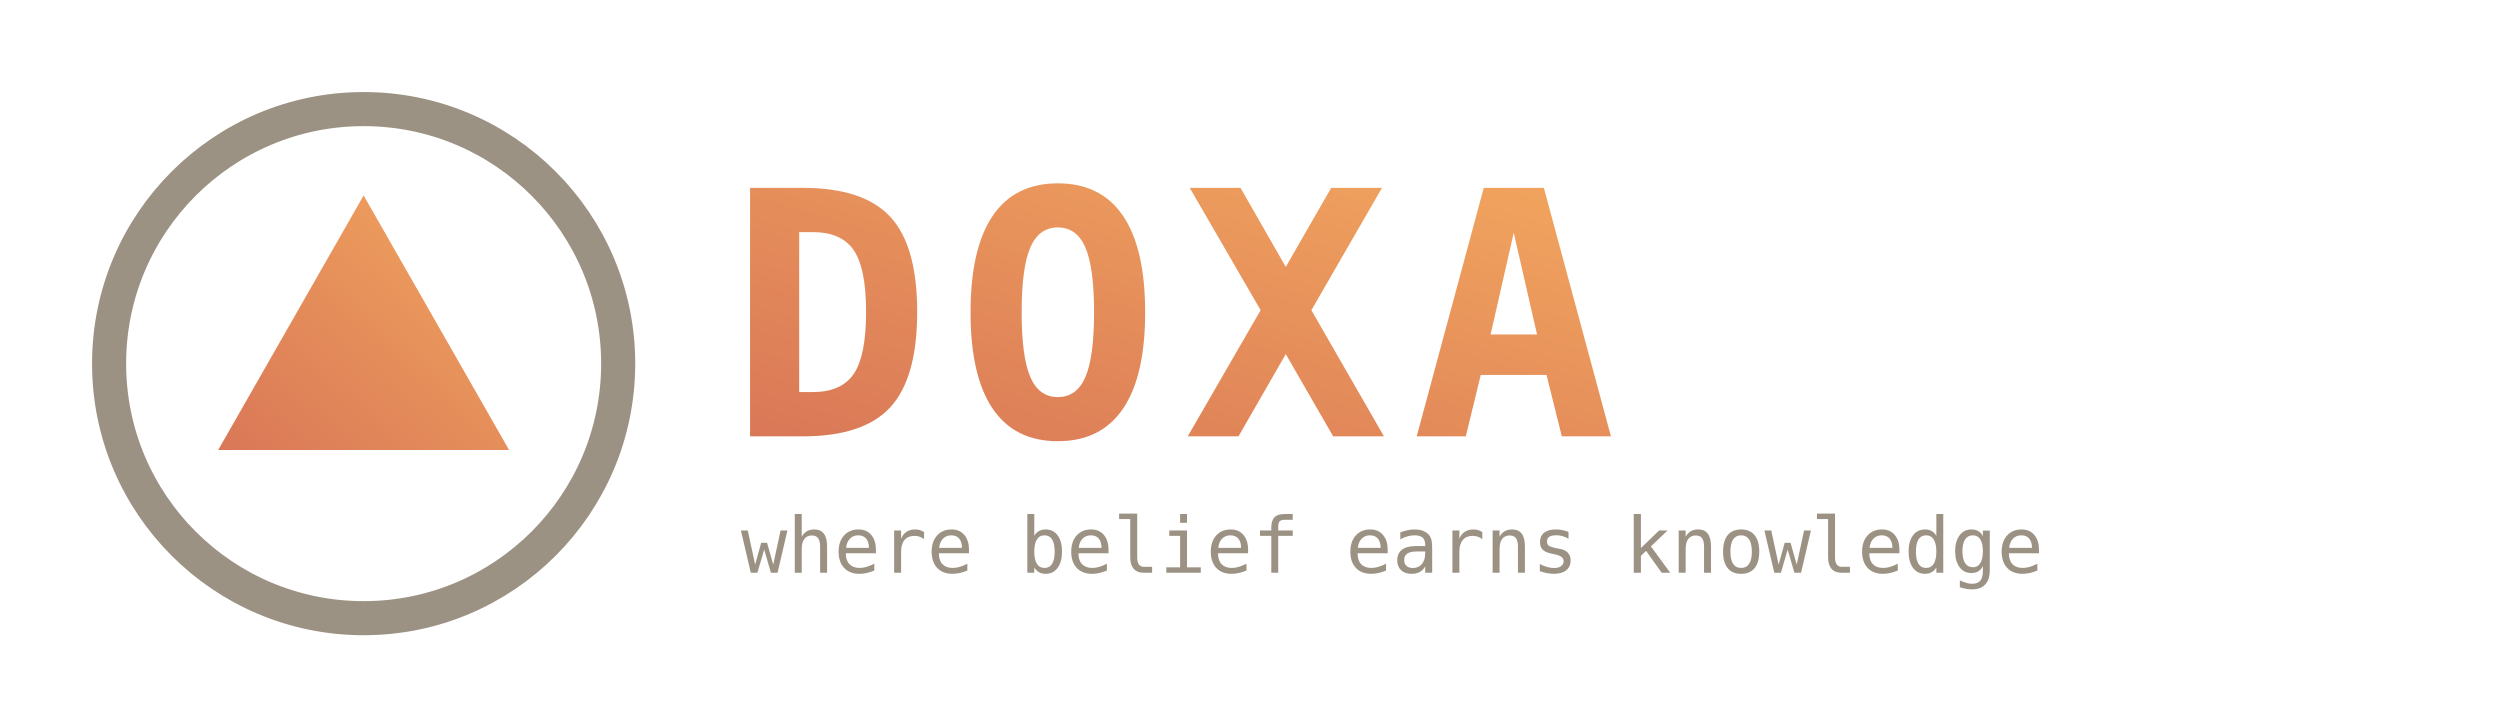
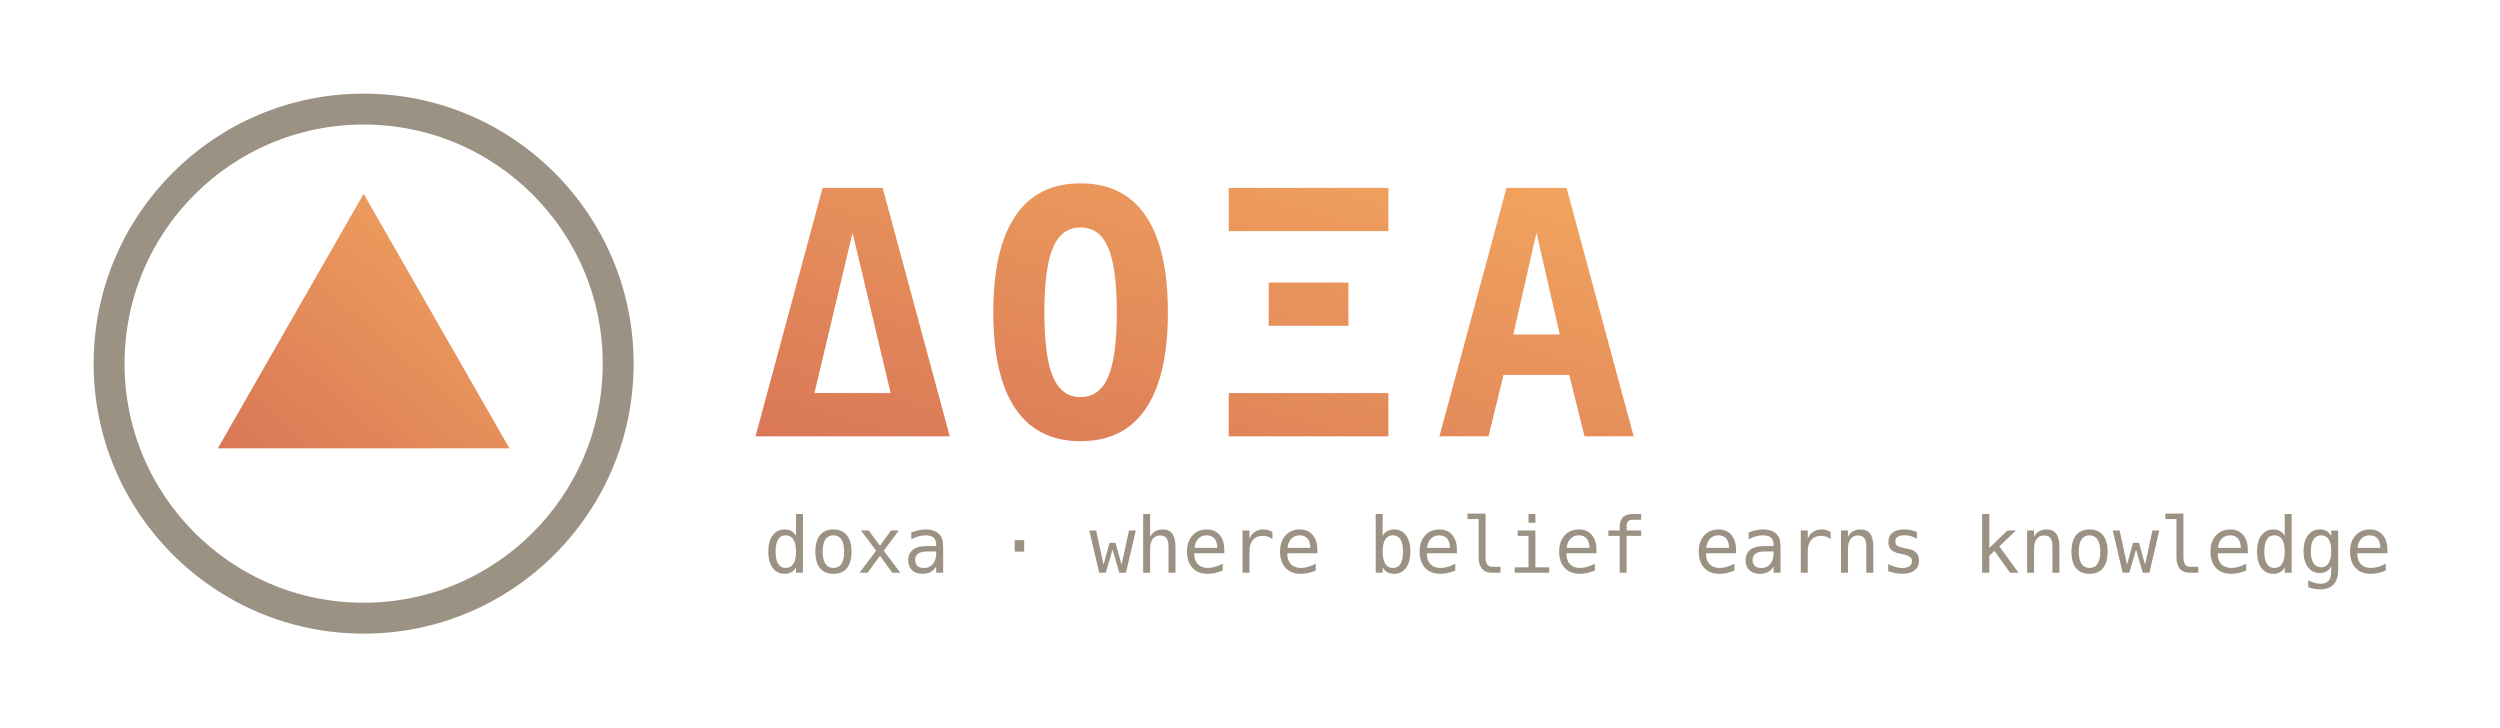
<svg xmlns="http://www.w3.org/2000/svg" width="1100" height="320" viewBox="0 0 1100 320">
  <defs>
    <linearGradient id="g" x1="0%" y1="100%" x2="100%" y2="0%">
      <stop offset="0%" stop-color="#D97757" />
      <stop offset="100%" stop-color="#F2A65E" />
    </linearGradient>
  </defs>
-   <g transform="translate(40,40)">
-     <circle cx="120" cy="120" r="112" fill="none" stroke="#9C9284" stroke-width="15" />
-     <path d="M 120 46 L 184 158 L 56 158 Z" fill="url(#g)" />
+   <g transform="translate(40,40) scale(0.8)">
+     <circle cx="150" cy="150" r="140" fill="none" stroke="#9C9284" stroke-width="17" />
+     <path d="M 150 56.6 L 230.2 196.6 L 69.8 196.6 Z" fill="url(#g)" />
  </g>
-   <text x="320" y="192" font-family="monospace" font-size="150" font-weight="bold" fill="url(#g)" letter-spacing="10">DOXA</text>
-   <text x="326" y="252" font-family="monospace" font-size="34" fill="#9C9284">where belief earns knowledge</text>
+   <text x="330" y="192" font-family="monospace" font-size="150" font-weight="bold" fill="url(#g)" letter-spacing="10">ΔΟΞΑ</text>
+   <text x="336" y="252" font-family="monospace" font-size="34" fill="#9C9284">doxa · where belief earns knowledge</text>
</svg>
